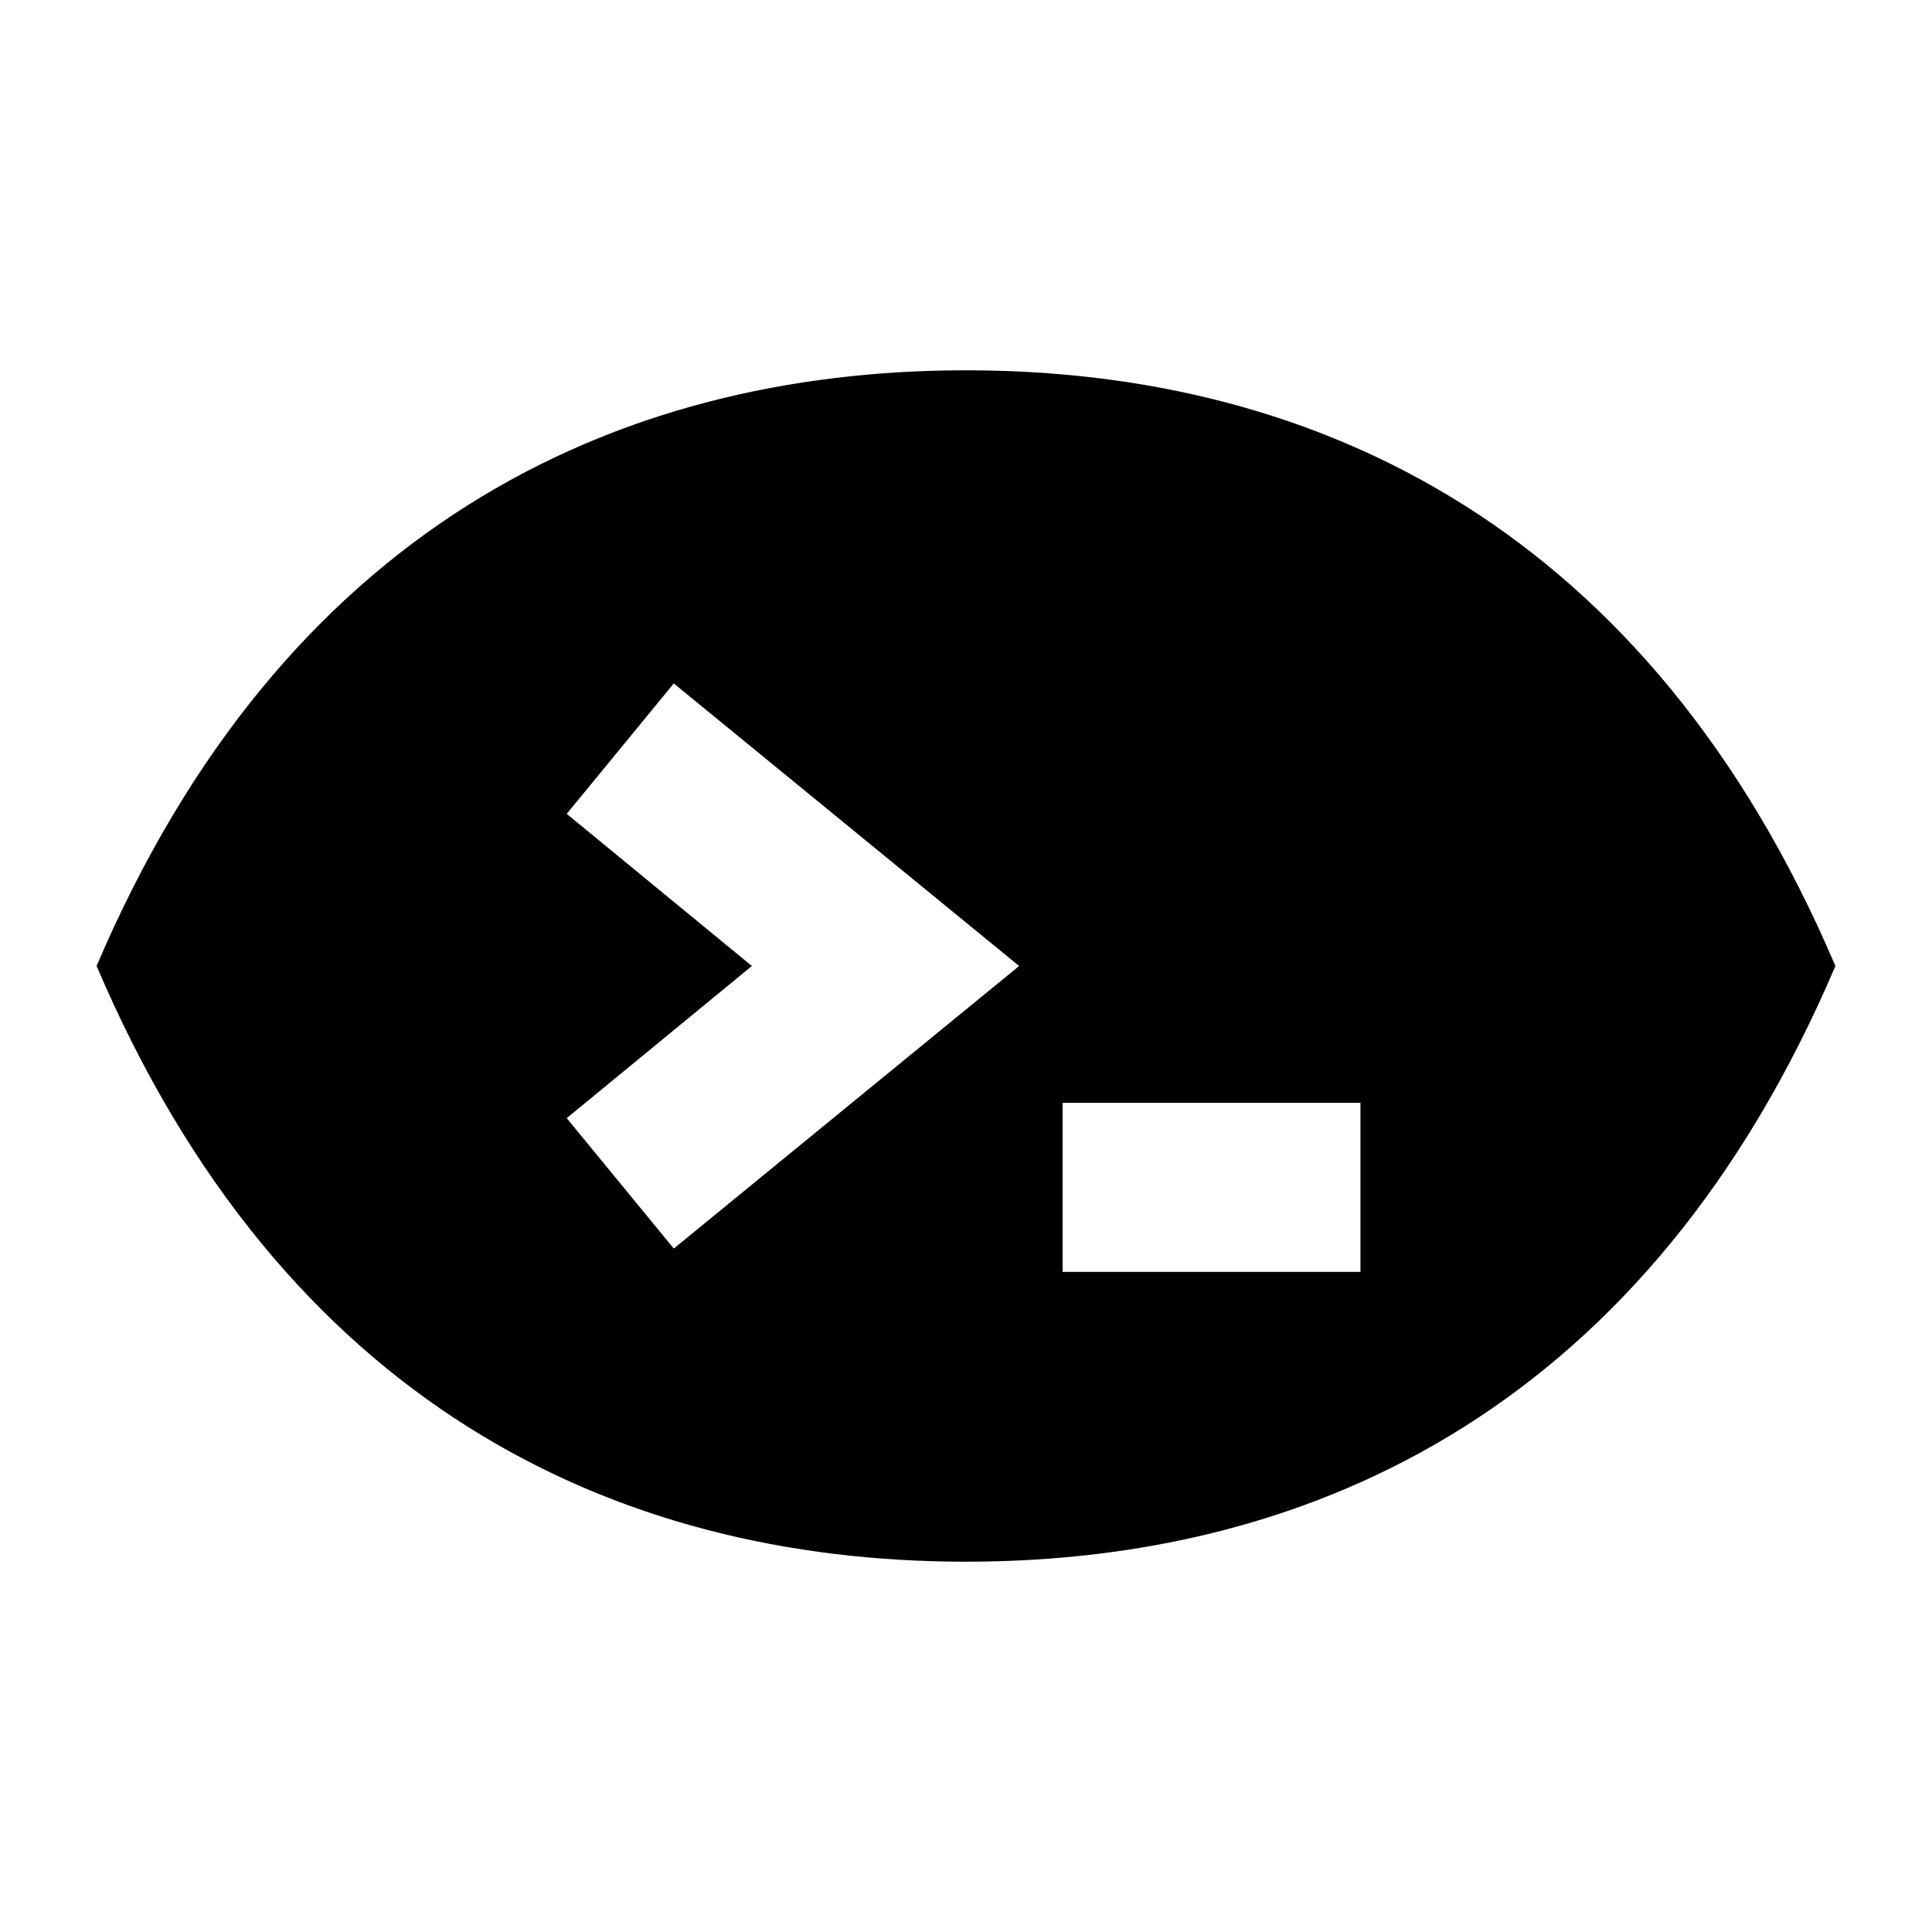
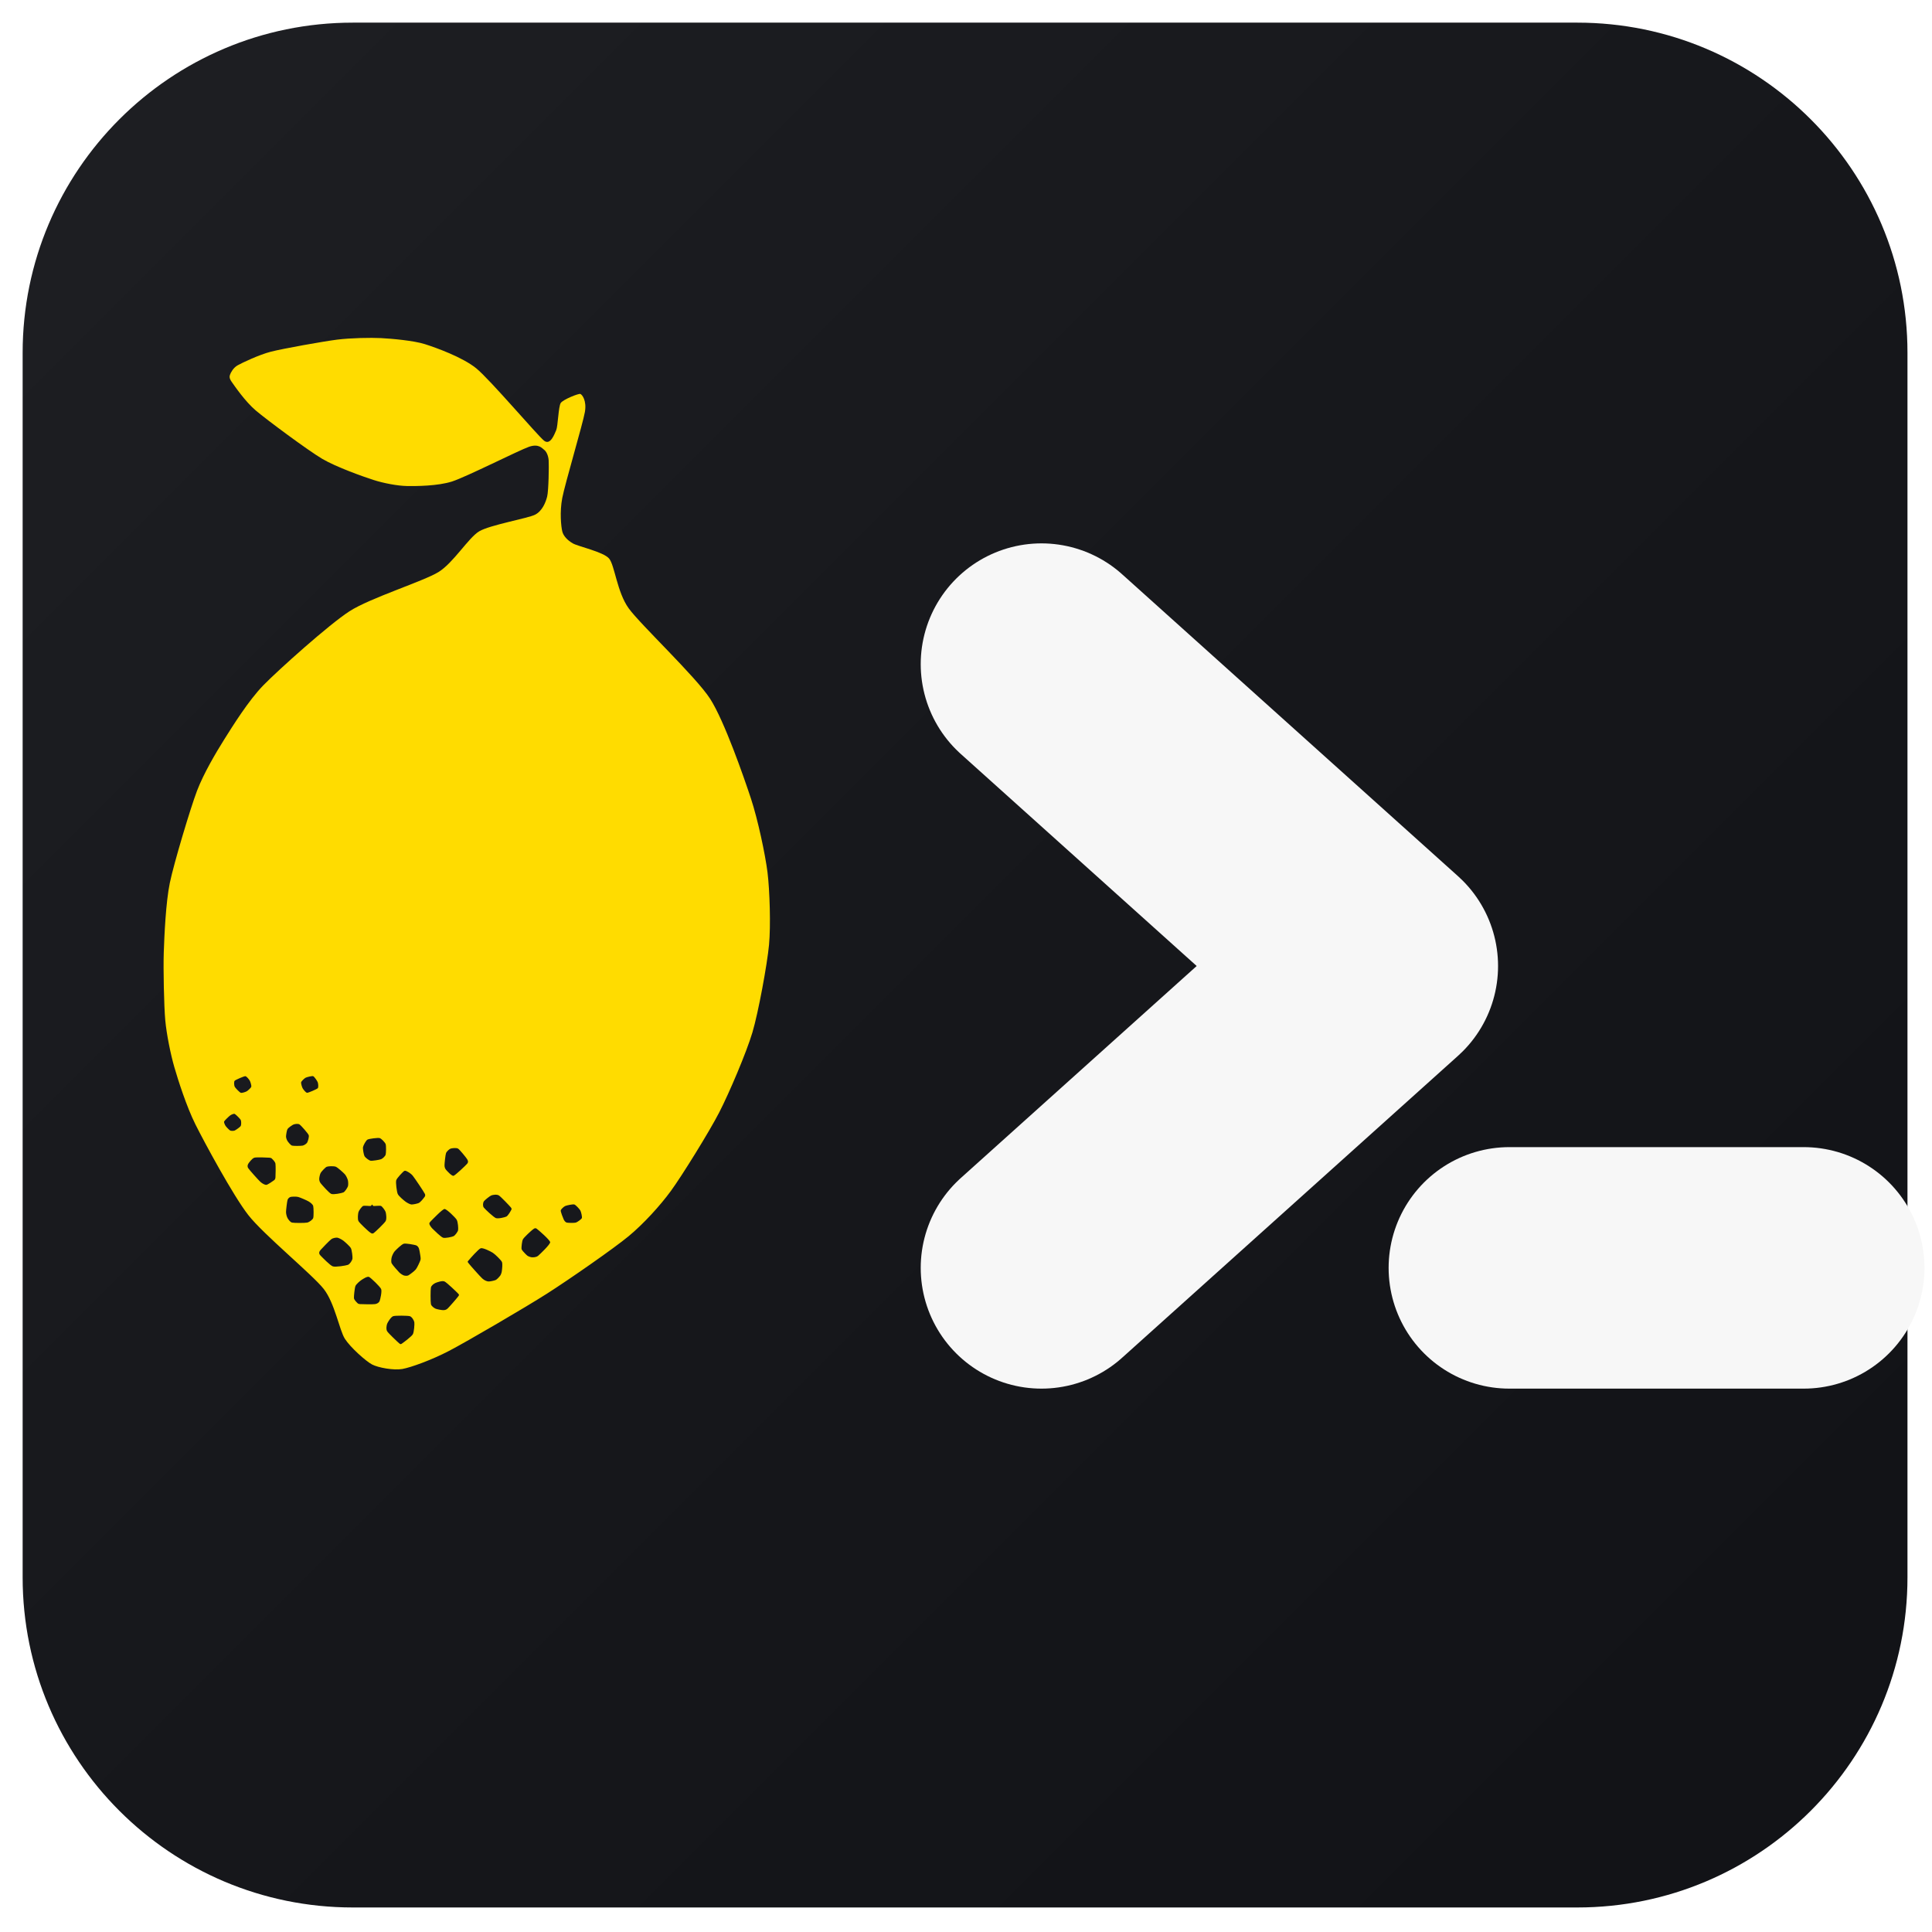
- <svg xmlns="http://www.w3.org/2000/svg" viewBox="0 0 24 24" fill="currentColor">
-   <path fill-rule="evenodd" clip-rule="evenodd" d="M1.2 12C3.5 6.6 7.6 4.6 12 4.6C16.4 4.6 20.5 6.6 22.8 12C20.5 17.4 16.4 19.4 12 19.4C7.6 19.4 3.5 17.4 1.2 12ZM8.37 8.49L12.66 12L8.37 15.51L7.04 13.89L9.34 12L7.04 10.11ZM13.2 13.7H16.9V15.8H13.2Z" />
+ <svg xmlns="http://www.w3.org/2000/svg" width="1024" height="1024" viewBox="0 0 1024 1024" role="img" aria-label="LemonCode icon">
+   <defs>
+     <linearGradient id="bg" x1="0" y1="0" x2="1" y2="1">
+       <stop offset="0" stop-color="#1e1f23" />
+       <stop offset="0.52" stop-color="#16171b" />
+       <stop offset="1" stop-color="#111216" />
+     </linearGradient>
+   </defs>
+   <rect x="12" y="12" width="999" height="999" rx="175" ry="175" fill="url(#bg)" />
+   <g transform="translate(-30,60) scale(0.80)">
+     <path d="M 195.00,167.00 C 191.99,168.67 190.40,171.91 190.00,173.00 C 189.60,174.09 189.11,175.34 191.00,178.00 C 192.89,180.66 199.85,190.93 207.00,197.00 C 214.15,203.07 241.70,223.52 251.00,229.00 C 260.30,234.48 278.28,240.84 285.00,243.00 C 291.72,245.16 300.87,246.88 307.00,247.00 C 313.13,247.12 327.56,247.03 337.00,244.00 C 346.44,240.97 381.46,223.25 388.00,221.00 C 394.54,218.75 396.75,222.13 398.00,223.00 C 399.25,223.87 400.77,226.51 401.00,230.00 C 401.23,233.49 400.99,250.05 400.00,254.00 C 399.01,257.95 396.72,263.59 392.00,266.00 C 387.28,268.41 362.11,272.78 355.00,277.00 C 347.89,281.22 337.90,297.90 328.00,304.00 C 318.10,310.10 282.62,321.19 269.00,330.00 C 255.38,338.81 221.90,368.86 212.00,379.00 C 202.10,389.14 191.36,406.48 186.00,415.00 C 180.64,423.52 172.34,437.56 168.00,449.00 C 163.66,460.44 152.65,497.12 150.00,510.00 C 147.35,522.88 146.37,544.92 146.00,556.00 C 145.63,567.08 146.15,591.77 147.00,601.00 C 147.85,610.23 150.57,623.61 153.00,632.00 C 155.43,640.39 161.06,658.12 167.00,670.00 C 172.94,681.88 191.94,717.10 202.00,730.00 C 212.06,742.90 244.68,769.62 252.00,779.00 C 259.32,788.38 262.36,806.31 266.00,812.00 C 269.64,817.69 279.91,826.85 284.00,829.00 C 288.09,831.15 298.37,832.99 304.00,832.00 C 309.63,831.01 323.32,826.08 335.00,820.00 C 346.68,813.92 385.51,791.25 400.00,782.00 C 414.49,772.75 444.14,752.17 454.00,744.00 C 463.86,735.83 474.77,723.88 482.00,714.00 C 489.23,704.12 507.43,674.78 514.00,662.00 C 520.57,649.22 532.03,622.35 536.00,609.00 C 539.97,595.65 545.80,563.74 547.00,551.00 C 548.20,538.26 547.45,514.68 546.00,503.00 C 544.55,491.32 539.61,467.96 535.00,454.00 C 530.39,440.04 517.39,402.60 508.00,388.00 C 498.61,373.40 461.74,338.74 454.00,328.00 C 446.26,317.26 444.76,299.37 441.00,295.00 C 437.24,290.63 420.48,287.02 417.00,285.00 C 413.52,282.98 410.73,280.13 410.00,277.00 C 409.27,273.87 408.22,264.37 410.00,255.00 C 411.78,245.63 423.67,205.66 425.00,198.00 C 426.33,190.34 423.15,186.43 422.00,186.00 C 420.85,185.57 410.54,189.69 409.00,192.00 C 407.46,194.31 407.16,207.37 406.00,210.00 C 404.84,212.63 402.17,220.22 398.00,217.00 C 393.83,213.78 362.07,176.35 353.00,169.00 C 343.93,161.65 326.38,155.34 319.00,153.00 C 311.62,150.66 297.04,149.36 290.00,149.00 C 282.96,148.64 269.89,148.90 261.00,150.00 C 252.11,151.10 224.93,155.96 217.00,158.00 C 209.07,160.04 198.01,165.33 195.00,167.00 Z M 298.00,797.00 C 299.48,796.51 307.63,796.61 309.00,797.00 C 310.37,797.39 311.79,799.77 312.00,801.00 C 312.21,802.23 311.83,807.55 311.00,809.00 C 310.17,810.45 304.94,814.37 304.00,815.00 C 303.06,815.63 303.02,815.82 302.00,815.00 C 300.98,814.18 294.82,808.33 294.00,807.00 C 293.18,805.67 293.58,803.06 294.00,802.00 C 294.42,800.94 296.52,797.49 298.00,797.00 Z M 323.00,778.00 C 323.31,776.57 325.03,775.43 326.00,775.00 C 326.97,774.57 330.52,773.31 332.00,774.00 C 333.48,774.69 340.10,781.00 341.00,782.00 C 341.90,783.00 341.73,782.96 341.00,784.00 C 340.27,785.04 335.10,791.01 334.00,792.00 C 332.90,792.99 331.88,793.00 331.00,793.00 C 330.12,793.00 326.87,792.43 326.00,792.00 C 325.13,791.57 323.31,790.43 323.00,789.00 C 322.69,787.57 322.69,779.43 323.00,778.00 Z M 273.00,777.00 C 273.53,775.73 275.97,773.68 277.00,773.00 C 278.03,772.32 280.83,770.46 282.00,771.00 C 283.17,771.54 289.31,777.43 290.00,779.00 C 290.69,780.57 289.40,786.00 289.00,787.00 C 288.60,788.00 287.41,788.78 286.00,789.00 C 284.59,789.22 277.35,789.11 276.00,789.00 C 274.65,788.89 274.44,788.44 274.00,788.00 C 273.56,787.56 272.10,786.15 272.00,785.00 C 271.90,783.85 272.47,778.27 273.00,777.00 Z M 356.00,752.00 C 357.45,751.55 362.41,753.98 364.00,755.00 C 365.59,756.02 369.39,759.77 370.00,761.00 C 370.61,762.23 370.12,765.95 370.00,767.00 C 369.88,768.05 369.45,769.33 369.00,770.00 C 368.55,770.67 366.87,772.57 366.00,773.00 C 365.13,773.43 361.95,774.11 361.00,774.00 C 360.05,773.89 358.49,773.38 357.00,772.00 C 355.51,770.62 348.93,763.25 348.00,762.00 C 347.07,760.75 347.18,761.02 348.00,760.00 C 348.82,758.98 354.55,752.45 356.00,752.00 Z M 299.00,754.00 C 299.91,752.98 303.58,749.40 305.00,749.00 C 306.42,748.60 311.94,749.68 313.00,750.00 C 314.06,750.32 314.68,751.24 315.00,752.00 C 315.32,752.76 315.88,756.04 316.00,757.00 C 316.12,757.96 316.34,758.99 316.00,760.00 C 315.66,761.01 313.91,764.87 313.00,766.00 C 312.09,767.13 308.84,769.58 308.00,770.00 C 307.16,770.42 305.65,770.22 305.00,770.00 C 304.35,769.78 302.94,768.94 302.00,768.00 C 301.06,767.06 297.52,763.05 297.00,762.00 C 296.48,760.95 296.78,758.90 297.00,758.00 C 297.22,757.10 298.09,755.02 299.00,754.00 Z M 257.00,746.00 C 258.21,745.12 260.16,744.90 261.00,745.00 C 261.84,745.10 263.95,746.18 265.00,747.00 C 266.05,747.82 269.36,750.72 270.00,752.00 C 270.64,753.28 271.20,757.88 271.00,759.00 C 270.80,760.12 269.31,762.50 268.00,763.00 C 266.69,763.50 259.82,764.61 258.00,764.00 C 256.18,763.39 251.03,758.03 250.00,757.00 C 248.97,755.97 249.00,755.39 249.00,755.00 C 249.00,754.61 249.07,754.05 250.00,753.00 C 250.93,751.95 255.79,746.88 257.00,746.00 Z M 384.00,746.00 C 384.75,744.71 388.99,740.79 390.00,740.00 C 391.01,739.21 391.90,738.26 393.00,739.00 C 394.10,739.74 401.92,746.57 402.00,748.00 C 402.08,749.43 395.30,755.92 394.00,757.00 C 392.70,758.08 390.76,758.00 390.00,758.00 C 389.24,758.00 387.67,757.45 387.00,757.00 C 386.33,756.55 384.47,754.58 384.00,754.00 C 383.53,753.42 383.00,752.86 383.00,752.00 C 383.00,751.14 383.25,747.29 384.00,746.00 Z M 323.00,734.00 C 324.15,732.85 330.61,726.08 332.00,726.00 C 333.39,725.92 339.06,731.54 340.00,733.00 C 340.94,734.46 341.20,738.88 341.00,740.00 C 340.80,741.12 339.02,743.49 338.00,744.00 C 336.98,744.51 332.40,745.50 331.00,745.00 C 329.60,744.50 325.06,740.06 324.00,739.00 C 322.94,737.94 322.09,736.47 322.00,736.00 C 321.91,735.53 321.85,735.15 323.00,734.00 Z M 409.00,727.00 C 409.09,726.17 411.03,724.43 412.00,724.00 C 412.97,723.57 417.03,722.71 418.00,723.00 C 418.97,723.29 421.46,726.03 422.00,727.00 C 422.54,727.97 423.27,731.27 423.00,732.00 C 422.73,732.73 420.07,734.68 419.00,735.00 C 417.93,735.32 413.82,735.20 413.00,735.00 C 412.18,734.80 411.45,733.90 411.00,733.00 C 410.55,732.10 408.91,727.83 409.00,727.00 Z M 278.00,724.00 C 278.78,723.61 282.39,724.10 283.00,724.00 C 283.61,723.90 283.84,723.00 284.00,723.00 C 284.16,723.00 284.39,723.90 285.00,724.00 C 285.61,724.10 289.22,723.61 290.00,724.00 C 290.78,724.39 292.68,726.93 293.00,728.00 C 293.32,729.07 293.82,732.57 293.00,734.00 C 292.18,735.43 286.01,741.36 285.00,742.00 C 283.99,742.64 283.12,741.90 282.00,741.00 C 280.88,740.10 275.71,735.33 275.00,734.00 C 274.29,732.67 274.68,729.07 275.00,728.00 C 275.32,726.93 277.22,724.39 278.00,724.00 Z M 228.00,720.00 C 228.32,718.94 229.29,718.20 230.00,718.00 C 230.71,717.80 233.63,717.66 235.00,718.00 C 236.37,718.34 240.85,720.31 242.00,721.00 C 243.15,721.69 244.69,722.88 245.00,724.00 C 245.31,725.12 245.39,730.93 245.00,732.00 C 244.61,733.07 242.49,734.68 241.00,735.00 C 239.51,735.32 232.33,735.31 231.00,735.00 C 229.67,734.69 228.44,732.77 228.00,732.00 C 227.56,731.23 227.00,729.38 227.00,728.00 C 227.00,726.62 227.68,721.06 228.00,720.00 Z M 358.00,721.00 C 358.49,720.21 361.94,717.42 363.00,717.00 C 364.06,716.58 366.67,716.18 368.00,717.00 C 369.33,717.82 375.18,723.98 376.00,725.00 C 376.82,726.02 376.32,726.36 376.00,727.00 C 375.68,727.64 374.02,730.49 373.00,731.00 C 371.98,731.51 367.50,732.60 366.00,732.00 C 364.50,731.40 358.80,726.10 358.00,725.00 C 357.20,723.90 357.51,721.79 358.00,721.00 Z M 305.00,701.00 C 305.70,700.40 306.36,700.68 307.00,701.00 C 307.64,701.32 309.61,702.26 311.00,704.00 C 312.39,705.74 318.31,714.53 319.00,716.00 C 319.69,717.47 318.45,718.33 318.00,719.00 C 317.55,719.67 315.87,721.57 315.00,722.00 C 314.13,722.43 310.95,723.11 310.00,723.00 C 309.05,722.89 307.05,721.82 306.00,721.00 C 304.95,720.18 301.63,717.48 301.00,716.00 C 300.37,714.52 299.59,708.52 300.00,707.00 C 300.41,705.48 304.30,701.60 305.00,701.00 Z M 254.00,698.00 C 255.02,697.59 258.74,697.48 260.00,698.00 C 261.26,698.52 265.09,701.98 266.00,703.00 C 266.91,704.02 267.78,706.10 268.00,707.00 C 268.22,707.90 268.32,710.15 268.00,711.00 C 267.68,711.85 266.12,714.49 265.00,715.00 C 263.88,715.51 258.47,716.59 257.00,716.00 C 255.53,715.41 250.90,710.12 250.00,709.00 C 249.10,707.88 249.00,706.76 249.00,706.00 C 249.00,705.24 249.45,702.88 250.00,702.00 C 250.55,701.12 252.98,698.41 254.00,698.00 Z M 202.00,696.00 C 202.41,695.29 204.57,692.41 206.00,692.00 C 207.43,691.59 214.65,691.89 216.00,692.00 C 217.35,692.11 217.56,692.56 218.00,693.00 C 218.44,693.44 219.78,694.70 220.00,696.00 C 220.22,697.30 220.11,703.77 220.00,705.00 C 219.89,706.23 219.65,706.46 219.00,707.00 C 218.35,707.54 214.86,709.90 214.00,710.00 C 213.14,710.10 211.38,709.26 210.00,708.00 C 208.62,706.74 202.83,700.25 202.00,699.00 C 201.17,697.75 201.59,696.71 202.00,696.00 Z M 333.00,689.00 C 333.42,687.83 335.18,686.31 336.00,686.00 C 336.82,685.69 339.90,685.30 341.00,686.00 C 342.10,686.70 346.37,691.95 347.00,693.00 C 347.63,694.05 347.90,694.90 347.00,696.00 C 346.10,697.10 339.16,703.67 338.00,704.00 C 336.84,704.33 333.65,700.76 333.00,700.00 C 332.35,699.24 332.00,698.24 332.00,697.00 C 332.00,695.76 332.58,690.17 333.00,689.00 Z M 281.00,680.00 C 282.08,679.41 287.82,678.71 289.00,679.00 C 290.18,679.29 292.59,681.88 293.00,683.00 C 293.41,684.12 293.31,688.98 293.00,690.00 C 292.69,691.02 291.07,692.57 290.00,693.00 C 288.93,693.43 284.12,694.20 283.00,694.00 C 281.88,693.80 279.51,691.93 279.00,691.00 C 278.49,690.07 277.79,686.15 278.00,685.00 C 278.21,683.85 279.92,680.59 281.00,680.00 Z M 228.00,673.00 C 228.52,672.17 231.15,670.32 232.00,670.00 C 232.85,669.68 235.00,669.30 236.00,670.00 C 237.00,670.70 241.51,675.82 242.00,677.00 C 242.49,678.18 241.41,681.29 241.00,682.00 C 240.59,682.71 239.08,683.78 238.00,684.00 C 236.92,684.22 232.02,684.31 231.00,684.00 C 229.98,683.69 228.45,681.67 228.00,681.00 C 227.55,680.33 227.00,678.88 227.00,678.00 C 227.00,677.12 227.48,673.83 228.00,673.00 Z M 186.00,668.00 C 186.28,667.36 189.21,664.56 190.00,664.00 C 190.79,663.44 192.36,662.72 193.00,663.00 C 193.64,663.28 196.59,666.18 197.00,667.00 C 197.41,667.82 197.39,670.32 197.00,671.00 C 196.61,671.68 193.75,673.68 193.00,674.00 C 192.25,674.32 190.61,674.31 190.00,674.00 C 189.39,673.69 187.45,671.67 187.00,671.00 C 186.55,670.33 185.72,668.64 186.00,668.00 Z M 237.00,642.00 C 237.19,641.34 239.13,639.43 240.00,639.00 C 240.87,638.57 244.27,637.73 245.00,638.00 C 245.73,638.27 247.68,641.15 248.00,642.00 C 248.32,642.85 248.63,645.37 248.00,646.00 C 247.37,646.63 241.89,649.00 241.00,649.00 C 240.11,649.00 238.44,646.77 238.00,646.00 C 237.56,645.23 236.81,642.66 237.00,642.00 Z M 193.00,641.00 C 193.63,640.37 199.11,638.00 200.00,638.00 C 200.89,638.00 202.56,640.23 203.00,641.00 C 203.44,641.77 204.19,644.34 204.00,645.00 C 203.81,645.66 201.77,647.56 201.00,648.00 C 200.23,648.44 197.76,649.28 197.00,649.00 C 196.24,648.72 193.41,645.82 193.00,645.00 C 192.59,644.18 192.37,641.63 193.00,641.00 Z" fill="#ffdc00" fill-rule="evenodd" stroke-linejoin="round" stroke-linecap="round" shape-rendering="geometricPrecision" />
+   </g>
+   <g fill="none" stroke="#f7f7f7" stroke-width="128" stroke-linecap="round" stroke-linejoin="round">
+     <polyline points="552,352 730,512 552,672" />
+     <line x1="800" y1="672" x2="956" y2="672" />
+   </g>
</svg>
